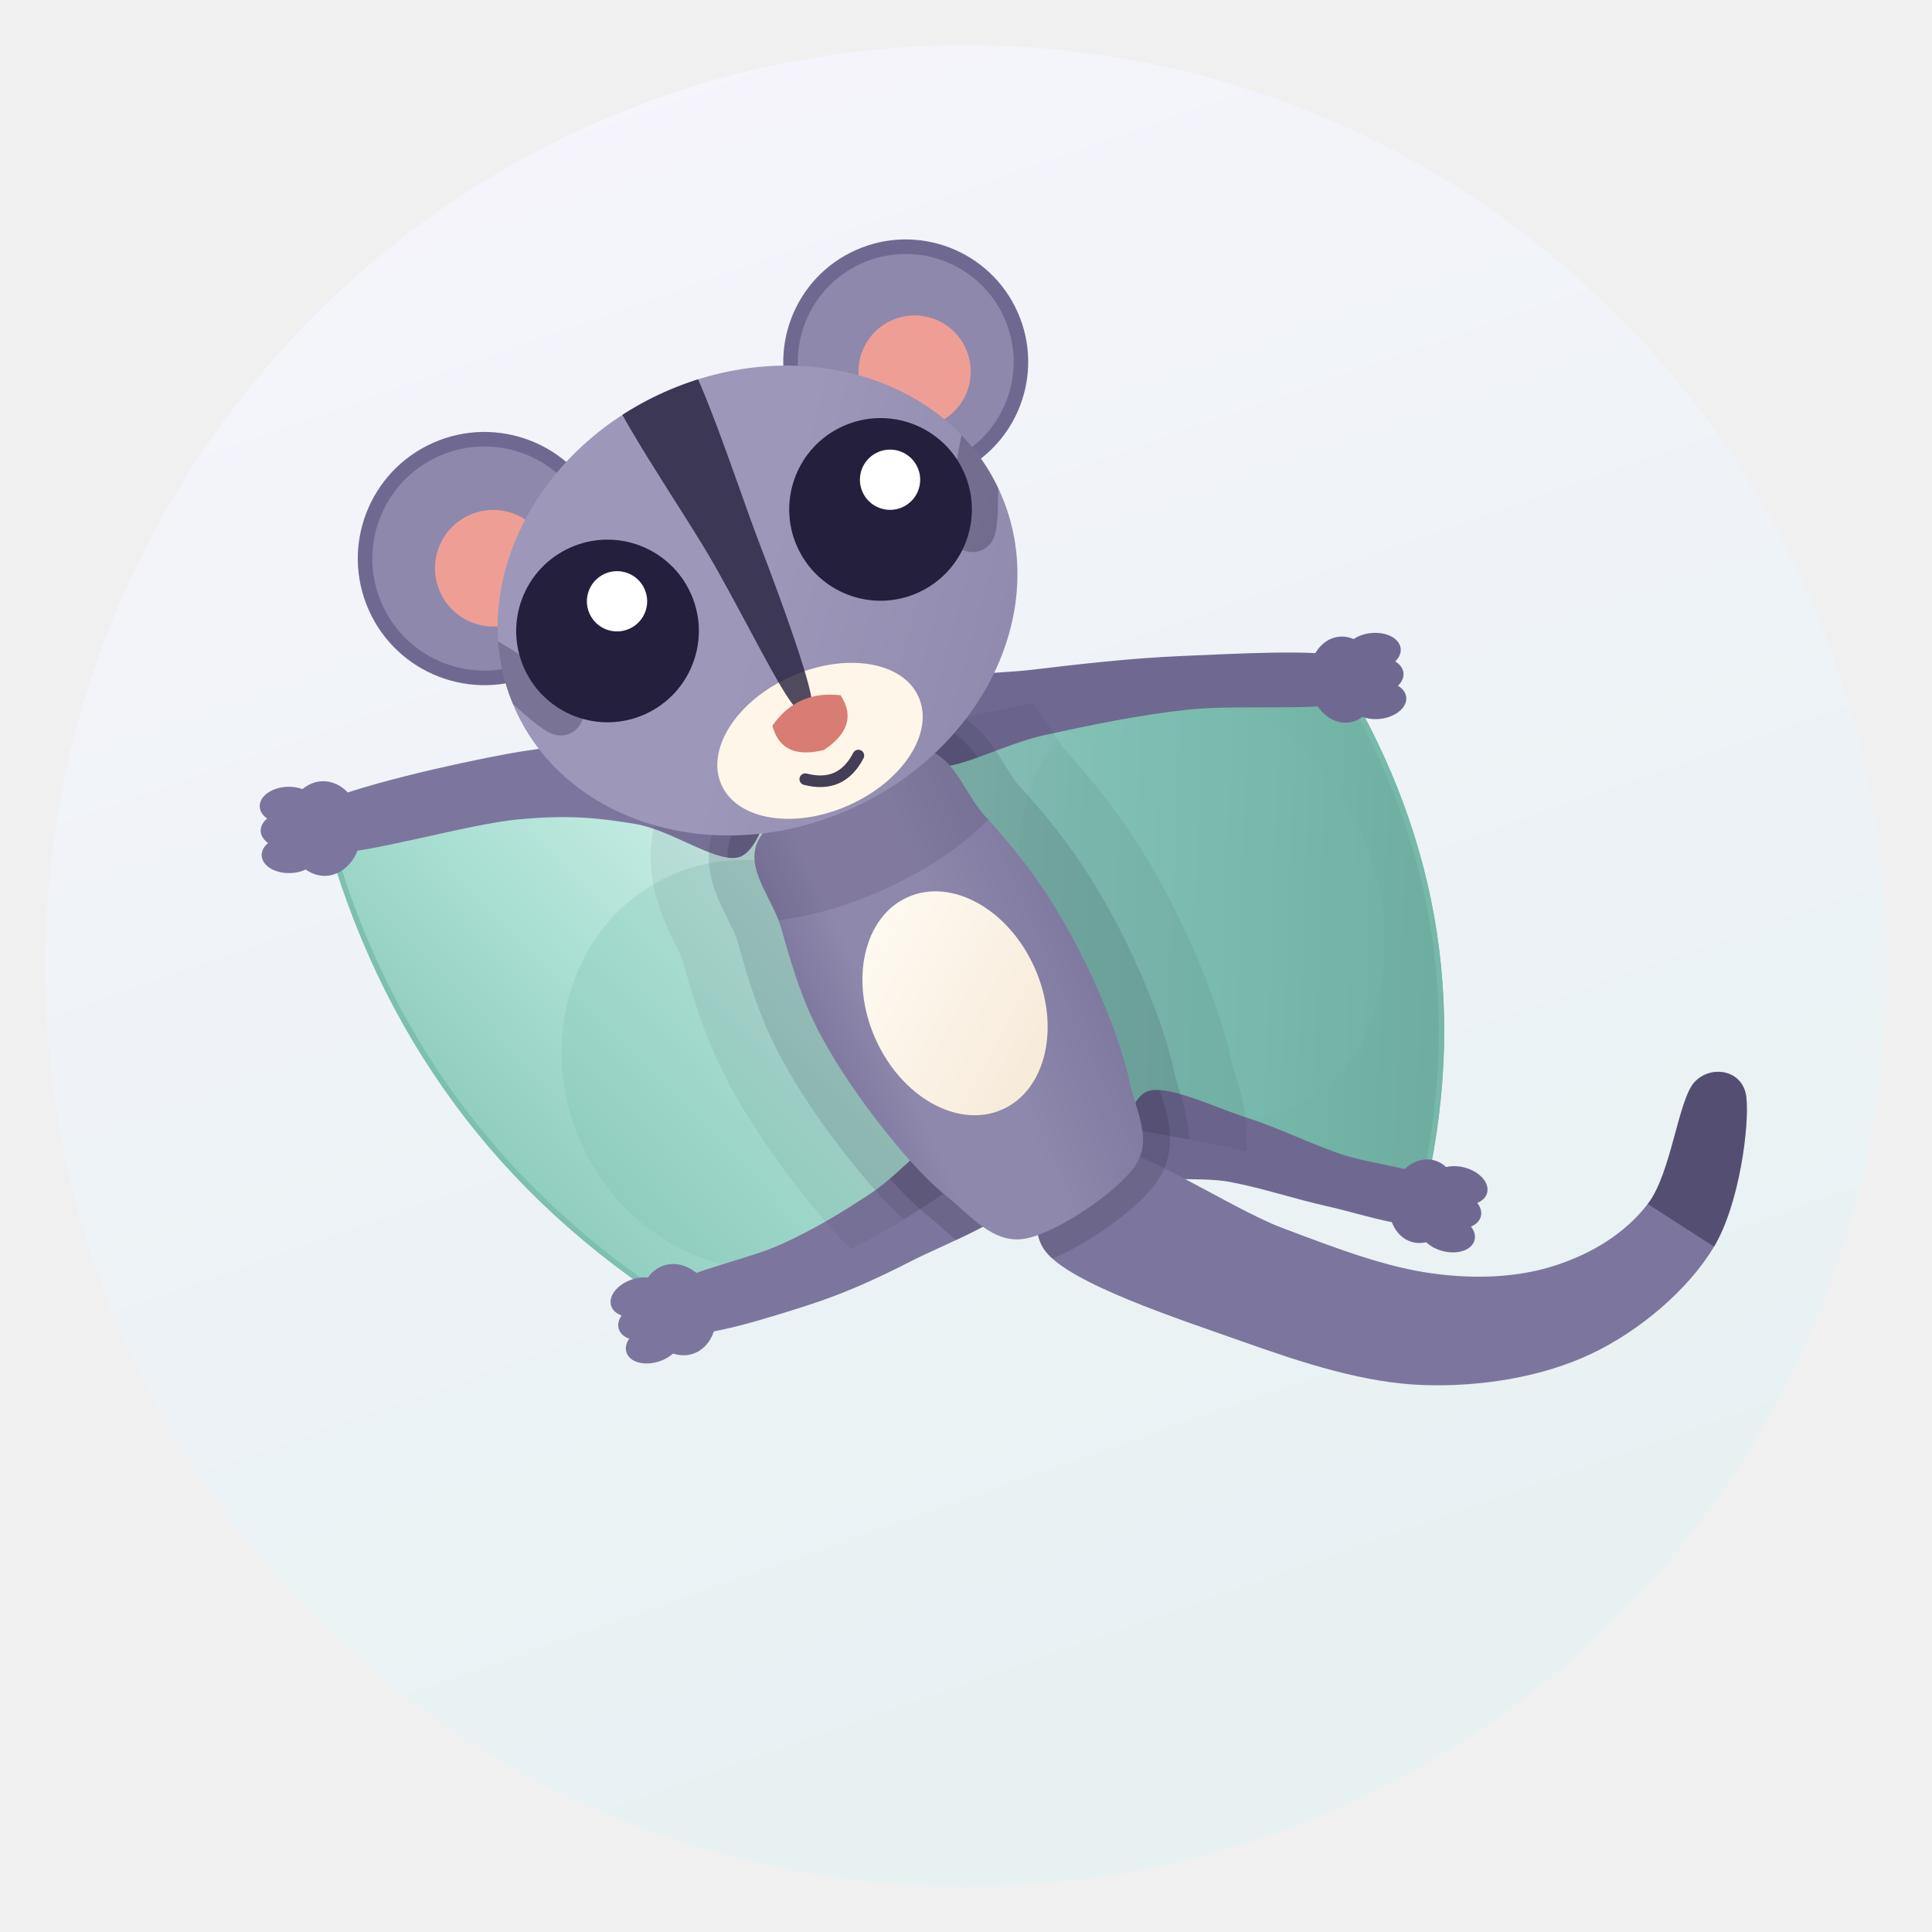
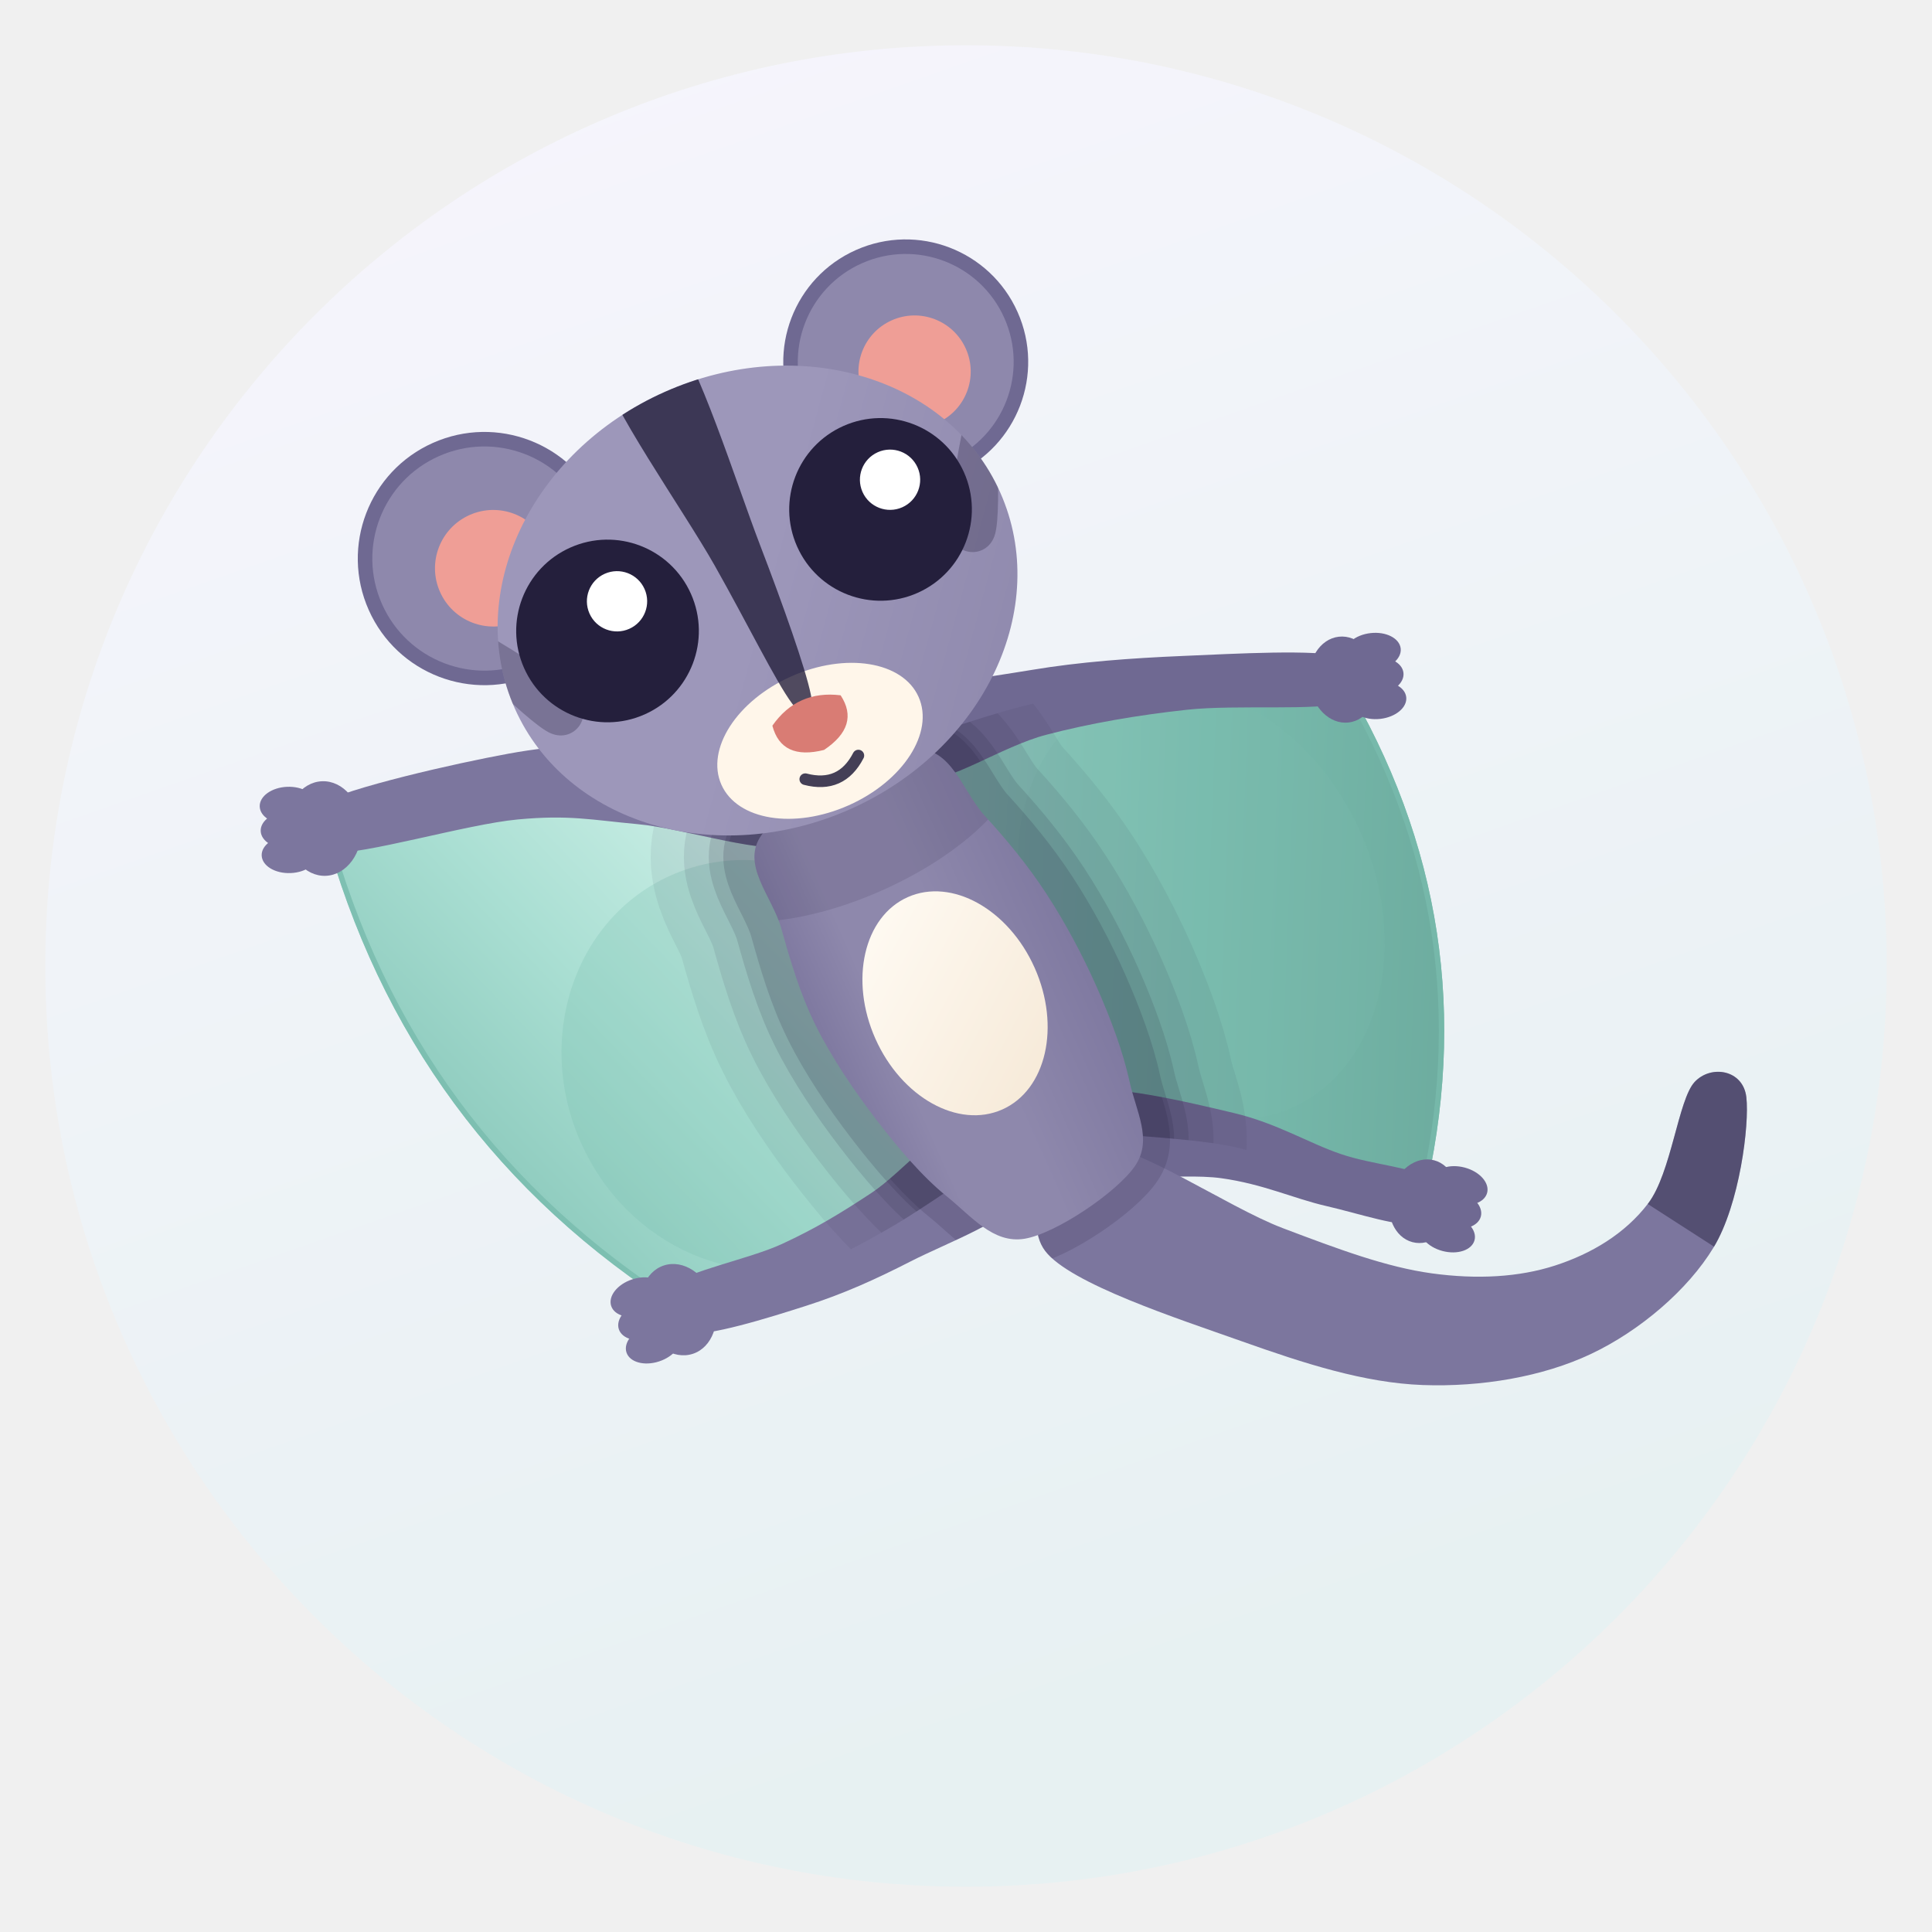
<svg xmlns="http://www.w3.org/2000/svg" width="512" height="512" viewBox="0 0 512 512">
  <defs>
    <linearGradient id="bg" x1="0" y1="0" x2="0.35" y2="1">
      <stop offset="0" stop-color="#F7F5FD" />
      <stop offset="1" stop-color="#E7F1F2" />
    </linearGradient>
    <linearGradient id="gradL" gradientUnits="userSpaceOnUse" x1="238" y1="206" x2="100" y2="256">
      <stop offset="0" stop-color="#D2F2EA" />
      <stop offset="0.42" stop-color="#AADFD3" />
      <stop offset="1" stop-color="#79BCAE" />
    </linearGradient>
    <linearGradient id="gradR" gradientUnits="userSpaceOnUse" x1="272" y1="206" x2="398" y2="268">
      <stop offset="0" stop-color="#8FCABE" />
      <stop offset="0.45" stop-color="#79BCAE" />
      <stop offset="1" stop-color="#6AA89B" />
    </linearGradient>
    <linearGradient id="gradBody" gradientUnits="userSpaceOnUse" x1="218" y1="250" x2="294" y2="250">
      <stop offset="0" stop-color="#7C769E" />
      <stop offset="0.24" stop-color="#8E88AC" />
      <stop offset="0.52" stop-color="#8E88AC" />
      <stop offset="1" stop-color="#7C769E" />
    </linearGradient>
    <linearGradient id="gradLimb" gradientUnits="userSpaceOnUse" x1="120" y1="250" x2="246" y2="250">
      <stop offset="0" stop-color="#9D97BA" />
      <stop offset="0.68" stop-color="#8E88AC" />
      <stop offset="1" stop-color="#7C769E" />
    </linearGradient>
    <linearGradient id="gradHead" gradientUnits="userSpaceOnUse" x1="196" y1="110" x2="304" y2="198">
      <stop offset="0" stop-color="#9D97BA" />
      <stop offset="0.46" stop-color="#9D97BA" />
      <stop offset="1" stop-color="#8E88AC" />
    </linearGradient>
    <linearGradient id="gradTail" gradientUnits="userSpaceOnUse" x1="268" y1="312" x2="404" y2="392">
      <stop offset="0" stop-color="#8E88AC" />
      <stop offset="1" stop-color="#7C769E" />
    </linearGradient>
    <linearGradient id="gradBelly" gradientUnits="userSpaceOnUse" x1="234" y1="230" x2="276" y2="284">
      <stop offset="0" stop-color="#FFFBF4" />
      <stop offset="1" stop-color="#F5E7D4" />
    </linearGradient>
    <clipPath id="clipHead">
      <ellipse cx="250.00" cy="146.00" rx="64.00" ry="55.00" />
    </clipPath>
    <clipPath id="clipBody">
      <path d="M 228.09,197.90 C 220.28,202.29 224.26,212.55 223.11,220.43 C 221.95,228.31 220.81,236.64 221.16,245.18 C 221.51,253.73 223.20,263.28 225.22,271.69 C 227.24,280.11 229.76,288.85 233.26,295.68 C 236.76,302.50 238.80,310.68 246.22,312.63 C 253.64,314.58 271.36,311.42 277.78,307.37 C 284.20,303.32 283.24,295.50 284.74,288.32 C 286.24,281.15 286.76,272.56 286.78,264.31 C 286.80,256.06 286.16,246.94 284.84,238.82 C 283.53,230.69 281.38,223.03 278.89,215.57 C 276.41,208.12 278.38,197.04 269.91,194.10 C 261.45,191.15 235.89,193.51 228.09,197.90 Z" />
    </clipPath>
    <clipPath id="clipAll">
-       <path d="M 228.00,192.00 C 224.33,189.17 214.33,179.83 206.00,175.00 C 197.67,170.17 190.30,166.55 178.00,163.00 C 165.70,159.45 139.85,155.24 132.22,153.69 Q 120.30,230.00 163.08,294.31  C 167.90,294.92 182.85,297.55 192.00,298.00 C 201.15,298.45 208.67,298.00 218.00,297.00 C 227.33,296.00 243.00,292.83 248.00,292.00 L 282.00,300.00 C 285.33,302.33 295.67,309.00 302.00,314.00 C 308.33,319.00 314.06,325.09 320.00,330.00 C 325.94,334.91 334.72,341.20 337.66,343.44 Q 379.53,289.01 371.25,220.84  C 365.38,218.36 347.54,210.14 336.00,206.00 C 324.46,201.86 312.33,198.67 302.00,196.00 C 291.67,193.33 278.67,191.00 274.00,190.00 Z" />
+       <path d="M 240.00,194.00 C 234.33,190.83 216.33,180.17 206.00,175.00 C 195.67,169.83 190.30,166.55 178.00,163.00 C 165.70,159.45 139.85,155.24 132.22,153.69 Q 120.30,230.00 163.08,294.31  C 167.90,294.92 182.85,297.55 192.00,298.00 C 201.15,298.45 208.67,298.00 218.00,297.00 C 227.33,296.00 243.00,292.83 248.00,292.00 L 268.00,294.00 C 273.33,297.00 291.33,306.00 300.00,312.00 C 308.67,318.00 313.72,324.76 320.00,330.00 C 326.28,335.24 334.72,341.20 337.66,343.44 Q 379.53,289.01 371.25,220.84  C 365.38,218.36 347.54,210.14 336.00,206.00 C 324.46,201.86 313.00,198.33 302.00,196.00 C 291.00,193.67 275.33,192.67 270.00,192.00 Z" />
    </clipPath>
    <clipPath id="clipLimbs">
-       <path d="M 234.73,183.30 C 232.97,177.64 219.85,171.45 210.77,166.78 C 201.68,162.12 193.11,158.48 180.22,155.31 C 167.33,152.15 141.61,147.10 133.41,147.81 C 125.21,148.52 123.96,155.75 131.02,159.57 C 138.08,163.38 164.08,166.74 175.78,170.69 C 187.48,174.63 193.65,178.21 201.23,183.22 C 208.82,188.22 215.69,200.69 221.27,200.70 C 226.86,200.72 236.48,188.95 234.73,183.30 Z" />
+       <path d="M 245.37,184.40 C 241.30,178.21 221.11,171.35 210.25,166.50 C 199.39,161.66 193.03,158.43 180.22,155.31 C 167.41,152.20 141.61,147.10 133.41,147.81 C 125.21,148.52 123.96,155.75 131.02,159.57 C 138.08,163.38 163.99,166.70 175.78,170.69 C 187.57,174.67 191.94,178.01 201.75,183.50 C 211.56,188.98 227.36,203.45 234.63,203.60 C 241.90,203.75 249.43,190.58 245.37,184.40 Z" />
      <path d="M 246.19,281.15 C 240.72,278.60 225.95,286.08 216.99,287.55 C 208.02,289.03 201.25,289.88 192.39,290.01 C 183.53,290.14 168.86,286.65 163.84,288.36 C 158.83,290.07 157.70,297.32 162.32,300.26 C 166.95,303.20 182.16,304.96 191.61,305.99 C 201.06,307.02 209.31,306.97 219.01,306.45 C 228.71,305.92 245.28,307.07 249.81,302.85 C 254.34,298.63 251.66,283.70 246.19,281.15 Z" />
-       <path d="M 272.01,199.29 C 276.01,203.13 289.70,201.61 300.00,203.75 C 310.30,205.88 322.29,208.43 333.81,212.12 C 345.33,215.81 362.52,225.30 369.12,225.91 C 375.71,226.51 378.54,220.10 373.39,215.77 C 368.23,211.43 349.76,204.47 338.19,199.88 C 326.63,195.30 314.37,191.45 304.00,188.25 C 293.63,185.06 281.32,178.87 275.99,180.71 C 270.66,182.55 268.01,195.45 272.01,199.29 Z" />
-       <path d="M 276.55,307.78 C 278.15,312.46 290.49,315.74 297.04,320.28 C 303.59,324.82 309.65,330.42 315.86,335.01 C 322.08,339.60 330.14,347.14 334.33,347.81 C 338.52,348.49 342.69,342.87 340.99,339.06 C 339.29,335.26 329.81,330.21 324.14,324.99 C 318.47,319.76 313.07,313.18 306.96,307.72 C 300.84,302.26 292.52,292.21 287.45,292.22 C 282.38,292.23 274.95,303.11 276.55,307.78 Z" />
+       <path d="M 268.82,201.43 C 273.68,204.97 289.51,202.04 300.34,203.83 C 311.17,205.61 322.34,208.44 333.81,212.12 C 345.27,215.80 362.52,225.30 369.12,225.91 C 375.71,226.51 378.54,220.10 373.39,215.77 C 368.23,211.43 349.82,204.48 338.19,199.88 C 326.57,195.28 314.83,191.06 303.66,188.17 C 292.49,185.29 276.98,180.36 271.18,182.57 C 265.37,184.78 263.96,197.88 268.82,201.43 Z" />
+       <path d="M 263.34,302.28 C 267.14,307.76 286.70,313.13 295.45,318.58 C 304.19,324.03 309.35,330.12 315.83,334.99 C 322.31,339.86 330.14,347.14 334.33,347.81 C 338.52,348.49 342.68,342.86 340.99,339.06 C 339.30,335.26 330.24,330.62 324.17,325.01 C 318.09,319.40 313.14,311.97 304.55,305.42 C 295.97,298.87 279.53,286.24 272.66,285.72 C 265.79,285.20 259.54,296.80 263.34,302.28 Z" />
      <path d="M 249.57,317.34 C 251.81,326.96 272.24,345.32 283.91,356.41 C 295.57,367.50 306.91,377.67 319.54,383.85 C 332.16,390.03 346.73,393.80 359.65,393.49 C 372.57,393.19 387.18,388.92 397.06,382.04 C 406.95,375.16 416.97,358.57 418.96,352.20 C 420.96,345.83 414.38,341.51 409.04,343.80 C 403.70,346.10 395.05,361.51 386.94,365.96 C 378.82,370.41 369.43,371.47 360.35,370.51 C 351.27,369.54 341.84,365.97 332.46,360.15 C 323.09,354.33 314.43,345.84 304.09,335.59 C 293.76,325.34 279.52,301.71 270.43,298.66 C 261.35,295.62 247.32,307.71 249.57,317.34 Z" />
    </clipPath>
    <clipPath id="clipL">
-       <path d="M 228.00,192.00 C 224.33,189.17 214.33,179.83 206.00,175.00 C 197.67,170.17 190.30,166.55 178.00,163.00 C 165.70,159.45 139.85,155.24 132.22,153.69 Q 120.30,230.00 163.08,294.31  C 167.90,294.92 182.85,297.55 192.00,298.00 C 201.15,298.45 208.67,298.00 218.00,297.00 C 227.33,296.00 243.00,292.83 248.00,292.00 Z" />
+       <path d="M 240.00,194.00 C 234.33,190.83 216.33,180.17 206.00,175.00 C 195.67,169.83 190.30,166.55 178.00,163.00 C 165.70,159.45 139.85,155.24 132.22,153.69 Q 120.30,230.00 163.08,294.31  C 167.90,294.92 182.85,297.55 192.00,298.00 C 201.15,298.45 208.67,298.00 218.00,297.00 C 227.33,296.00 243.00,292.83 248.00,292.00 Z" />
    </clipPath>
    <clipPath id="clipR">
-       <path d="M 274.00,190.00 C 278.67,191.00 291.67,193.33 302.00,196.00 C 312.33,198.67 324.46,201.86 336.00,206.00 C 347.54,210.14 365.38,218.36 371.25,220.84 Q 379.53,289.01 337.66,343.44  C 334.72,341.20 325.94,334.91 320.00,330.00 C 314.06,325.09 308.33,319.00 302.00,314.00 C 295.67,309.00 285.33,302.33 282.00,300.00 Z" />
+       <path d="M 270.00,192.00 C 275.33,192.67 291.00,193.67 302.00,196.00 C 313.00,198.33 324.46,201.86 336.00,206.00 C 347.54,210.14 365.38,218.36 371.25,220.84 Q 379.53,289.01 337.66,343.44  C 334.72,341.20 326.28,335.24 320.00,330.00 C 313.72,324.76 308.67,318.00 300.00,312.00 C 291.33,306.00 273.33,297.00 268.00,294.00 Z" />
    </clipPath>
    <clipPath id="clipTip">
      <path d="M 775.45,959.63 L 8.55,-211.63 L 1179.82,-978.53 L 1946.72,192.73 Z" />
    </clipPath>
  </defs>
  <circle cx="256.00" cy="256.00" r="244" fill="url(#bg)" />
  <g transform="translate(256.00 256.00) scale(1.1) translate(-256.00 -256.00) translate(0 10) rotate(-24.0 256.00 256.00)">
-     <path d="M 228.00,192.00 C 224.33,189.17 214.33,179.83 206.00,175.00 C 197.67,170.17 190.30,166.55 178.00,163.00 C 165.70,159.45 139.85,155.24 132.22,153.69 Q 120.30,230.00 163.08,294.31  C 167.90,294.92 182.85,297.55 192.00,298.00 C 201.15,298.45 208.67,298.00 218.00,297.00 C 227.33,296.00 243.00,292.83 248.00,292.00 L 282.00,300.00 C 285.33,302.33 295.67,309.00 302.00,314.00 C 308.33,319.00 314.06,325.09 320.00,330.00 C 325.94,334.91 334.72,341.20 337.66,343.44 Q 379.53,289.01 371.25,220.84  C 365.38,218.36 347.54,210.14 336.00,206.00 C 324.46,201.86 312.33,198.67 302.00,196.00 C 291.67,193.33 278.67,191.00 274.00,190.00 Z" fill="url(#gradL)" />
-     <path d="M 274.00,190.00 C 278.67,191.00 291.67,193.33 302.00,196.00 C 312.33,198.67 324.46,201.86 336.00,206.00 C 347.54,210.14 365.38,218.36 371.25,220.84 Q 379.53,289.01 337.66,343.44  C 334.72,341.20 325.94,334.91 320.00,330.00 C 314.06,325.09 308.33,319.00 302.00,314.00 C 295.67,309.00 285.33,302.33 282.00,300.00 Z" fill="url(#gradR)" />
+     <path d="M 240.00,194.00 C 234.33,190.83 216.33,180.17 206.00,175.00 C 195.67,169.83 190.30,166.55 178.00,163.00 C 165.70,159.45 139.85,155.24 132.22,153.69 Q 120.30,230.00 163.08,294.31  C 167.90,294.92 182.85,297.55 192.00,298.00 C 201.15,298.45 208.67,298.00 218.00,297.00 C 227.33,296.00 243.00,292.83 248.00,292.00 L 268.00,294.00 C 273.33,297.00 291.33,306.00 300.00,312.00 C 308.67,318.00 313.72,324.76 320.00,330.00 C 326.28,335.24 334.72,341.20 337.66,343.44 Q 379.53,289.01 371.25,220.84  C 365.38,218.36 347.54,210.14 336.00,206.00 C 324.46,201.86 313.00,198.33 302.00,196.00 C 291.00,193.67 275.33,192.67 270.00,192.00 Z" fill="url(#gradL)" />
+     <path d="M 270.00,192.00 C 275.33,192.67 291.00,193.67 302.00,196.00 C 313.00,198.33 324.46,201.86 336.00,206.00 C 347.54,210.14 365.38,218.36 371.25,220.84 Q 379.53,289.01 337.66,343.44  C 334.72,341.20 326.28,335.24 320.00,330.00 C 313.72,324.76 308.67,318.00 300.00,312.00 C 291.33,306.00 273.33,297.00 268.00,294.00 Z" fill="url(#gradR)" />
    <ellipse cx="318" cy="256" rx="42" ry="54" fill="#79BCAE" opacity="0.22" clip-path="url(#clipR)" />
    <path d="M 371.25,220.84 Q 379.53,289.01 337.66,343.44 " fill="none" stroke="#79BCAE" stroke-opacity="0.7" stroke-width="2.6" stroke-linecap="round" clip-path="url(#clipR)" />
    <ellipse cx="204" cy="248" rx="46" ry="50" fill="#79BCAE" opacity="0.26" clip-path="url(#clipL)" />
    <path d="M 132.22,153.69 Q 120.30,230.00 163.08,294.31 " fill="none" stroke="#79BCAE" stroke-opacity="0.85" stroke-width="2.6" stroke-linecap="round" clip-path="url(#clipL)" />
-     <path d="M 272.01,199.29 C 276.01,203.13 289.70,201.61 300.00,203.75 C 310.30,205.88 322.29,208.43 333.81,212.12 C 345.33,215.81 362.52,225.30 369.12,225.91 C 375.71,226.51 378.54,220.10 373.39,215.77 C 368.23,211.43 349.76,204.47 338.19,199.88 C 326.63,195.30 314.37,191.45 304.00,188.25 C 293.63,185.06 281.32,178.87 275.99,180.71 C 270.66,182.55 268.01,195.45 272.01,199.29 Z" fill="#6F6992" />
-     <path d="M 276.55,307.78 C 278.15,312.46 290.49,315.74 297.04,320.28 C 303.59,324.82 309.65,330.42 315.86,335.01 C 322.08,339.60 330.14,347.14 334.33,347.81 C 338.52,348.49 342.69,342.87 340.99,339.06 C 339.29,335.26 329.81,330.21 324.14,324.99 C 318.47,319.76 313.07,313.18 306.96,307.72 C 300.84,302.26 292.52,292.21 287.45,292.22 C 282.38,292.23 274.95,303.11 276.55,307.78 Z" fill="#6F6992" />
+     <path d="M 268.82,201.43 C 273.68,204.97 289.51,202.04 300.34,203.83 C 311.17,205.61 322.34,208.44 333.81,212.12 C 345.27,215.80 362.52,225.30 369.12,225.91 C 375.71,226.51 378.54,220.10 373.39,215.77 C 368.23,211.43 349.82,204.48 338.19,199.88 C 326.57,195.28 314.83,191.06 303.66,188.17 C 292.49,185.29 276.98,180.36 271.18,182.57 C 265.37,184.78 263.96,197.88 268.82,201.43 Z" fill="#6F6992" />
+     <path d="M 263.34,302.28 C 267.14,307.76 286.70,313.13 295.45,318.58 C 304.19,324.03 309.35,330.12 315.83,334.99 C 322.31,339.86 330.14,347.14 334.33,347.81 C 338.52,348.49 342.68,342.86 340.99,339.06 C 339.30,335.26 330.24,330.62 324.17,325.01 C 318.09,319.40 313.14,311.97 304.55,305.42 C 295.97,298.87 279.53,286.24 272.66,285.72 C 265.79,285.20 259.54,296.80 263.34,302.28 Z" fill="#6F6992" />
    <g transform="rotate(107.5 371.25 220.84)">
      <ellipse cx="365.35" cy="213.14" rx="4.5" ry="6.8" fill="#6F6992" />
      <ellipse cx="371.25" cy="213.14" rx="4.5" ry="6.8" fill="#6F6992" />
      <ellipse cx="377.15" cy="213.14" rx="4.5" ry="6.8" fill="#6F6992" />
      <ellipse cx="371.25" cy="220.84" rx="10.40" ry="8.30" fill="#6F6992" />
    </g>
    <g transform="rotate(128.9 337.66 343.44)">
      <ellipse cx="331.76" cy="335.89" rx="4.5" ry="6.8" fill="#6F6992" />
      <ellipse cx="337.66" cy="335.89" rx="4.5" ry="6.8" fill="#6F6992" />
      <ellipse cx="343.56" cy="335.89" rx="4.5" ry="6.8" fill="#6F6992" />
      <ellipse cx="337.66" cy="343.44" rx="10.20" ry="8.10" fill="#6F6992" />
    </g>
    <path d="M 249.57,317.34 C 251.81,326.96 272.24,345.32 283.91,356.41 C 295.57,367.50 306.91,377.67 319.54,383.85 C 332.16,390.03 346.73,393.80 359.65,393.49 C 372.57,393.19 387.18,388.92 397.06,382.04 C 406.95,375.16 416.97,358.57 418.96,352.20 C 420.96,345.83 414.38,341.51 409.04,343.80 C 403.70,346.10 395.05,361.51 386.94,365.96 C 378.82,370.41 369.43,371.47 360.35,370.51 C 351.27,369.54 341.84,365.97 332.46,360.15 C 323.09,354.33 314.43,345.84 304.09,335.59 C 293.76,325.34 279.52,301.71 270.43,298.66 C 261.35,295.62 247.32,307.71 249.57,317.34 Z" fill="#7C769E" />
    <path d="M 249.57,317.34 C 251.81,326.96 272.24,345.32 283.91,356.41 C 295.57,367.50 306.91,377.67 319.54,383.85 C 332.16,390.03 346.73,393.80 359.65,393.49 C 372.57,393.19 387.18,388.92 397.06,382.04 C 406.95,375.16 416.97,358.57 418.96,352.20 C 420.96,345.83 414.38,341.51 409.04,343.80 C 403.70,346.10 395.05,361.51 386.94,365.96 C 378.82,370.41 369.43,371.47 360.35,370.51 C 351.27,369.54 341.84,365.97 332.46,360.15 C 323.09,354.33 314.43,345.84 304.09,335.59 C 293.76,325.34 279.52,301.71 270.43,298.66 C 261.35,295.62 247.32,307.71 249.57,317.34 Z" fill="#241F3C" opacity="0.45" clip-path="url(#clipTip)" />
-     <path d="M 234.73,183.30 C 232.97,177.64 219.85,171.45 210.77,166.78 C 201.68,162.12 193.11,158.48 180.22,155.31 C 167.33,152.15 141.61,147.10 133.41,147.81 C 125.21,148.52 123.96,155.75 131.02,159.57 C 138.08,163.38 164.08,166.74 175.78,170.69 C 187.48,174.63 193.65,178.21 201.23,183.22 C 208.82,188.22 215.69,200.69 221.27,200.70 C 226.86,200.72 236.48,188.95 234.73,183.30 Z" fill="#7C769E" />
+     <path d="M 245.37,184.40 C 241.30,178.21 221.11,171.35 210.25,166.50 C 199.39,161.66 193.03,158.43 180.22,155.31 C 167.41,152.20 141.61,147.10 133.41,147.81 C 125.21,148.52 123.96,155.75 131.02,159.57 C 138.08,163.38 163.99,166.70 175.78,170.69 C 187.57,174.67 191.94,178.01 201.75,183.50 C 211.56,188.98 227.36,203.45 234.63,203.60 C 241.90,203.75 249.43,190.58 245.37,184.40 Z" fill="#7C769E" />
    <path d="M 246.19,281.15 C 240.72,278.60 225.95,286.08 216.99,287.55 C 208.02,289.03 201.25,289.88 192.39,290.01 C 183.53,290.14 168.86,286.65 163.84,288.36 C 158.83,290.07 157.70,297.32 162.32,300.26 C 166.95,303.20 182.16,304.96 191.61,305.99 C 201.06,307.02 209.31,306.97 219.01,306.45 C 228.71,305.92 245.28,307.07 249.81,302.85 C 254.34,298.63 251.66,283.70 246.19,281.15 Z" fill="#7C769E" />
    <g transform="rotate(-68.3 132.22 153.69)">
      <ellipse cx="126.32" cy="145.25" rx="4.5" ry="6.8" fill="#7C769E" />
      <ellipse cx="132.22" cy="145.25" rx="4.5" ry="6.8" fill="#7C769E" />
      <ellipse cx="138.12" cy="145.25" rx="4.5" ry="6.8" fill="#7C769E" />
      <ellipse cx="132.22" cy="153.69" rx="11.40" ry="9.10" fill="#7C769E" />
    </g>
    <g transform="rotate(-84.2 163.08 294.31)">
      <ellipse cx="157.18" cy="286.02" rx="4.5" ry="6.8" fill="#7C769E" />
      <ellipse cx="163.08" cy="286.02" rx="4.5" ry="6.8" fill="#7C769E" />
      <ellipse cx="168.98" cy="286.02" rx="4.5" ry="6.8" fill="#7C769E" />
      <ellipse cx="163.08" cy="294.31" rx="11.20" ry="8.90" fill="#7C769E" />
    </g>
    <path d="M 228.09,197.90 C 220.28,202.29 224.26,212.55 223.11,220.43 C 221.95,228.31 220.81,236.64 221.16,245.18 C 221.51,253.73 223.20,263.28 225.22,271.69 C 227.24,280.11 229.76,288.85 233.26,295.68 C 236.76,302.50 238.80,310.68 246.22,312.63 C 253.64,314.58 271.36,311.42 277.78,307.37 C 284.20,303.32 283.24,295.50 284.74,288.32 C 286.24,281.15 286.76,272.56 286.78,264.31 C 286.80,256.06 286.16,246.94 284.84,238.82 C 283.53,230.69 281.38,223.03 278.89,215.57 C 276.41,208.12 278.38,197.04 269.91,194.10 C 261.45,191.15 235.89,193.51 228.09,197.90 Z" fill="none" stroke="#241F3C" stroke-opacity="0.07" stroke-width="50" clip-path="url(#clipAll)" />
    <path d="M 228.09,197.90 C 220.28,202.29 224.26,212.55 223.11,220.43 C 221.95,228.31 220.81,236.64 221.16,245.18 C 221.51,253.73 223.20,263.28 225.22,271.69 C 227.24,280.11 229.76,288.85 233.26,295.68 C 236.76,302.50 238.80,310.68 246.22,312.63 C 253.64,314.58 271.36,311.42 277.78,307.37 C 284.20,303.32 283.24,295.50 284.74,288.32 C 286.24,281.15 286.76,272.56 286.78,264.31 C 286.80,256.06 286.16,246.94 284.84,238.82 C 283.53,230.69 281.38,223.03 278.89,215.57 C 276.41,208.12 278.38,197.04 269.91,194.10 C 261.45,191.15 235.89,193.51 228.09,197.90 Z" fill="none" stroke="#241F3C" stroke-opacity="0.13" stroke-width="22" clip-path="url(#clipAll)" />
-     <path d="M 228.09,197.90 C 220.28,202.29 224.26,212.55 223.11,220.43 C 221.95,228.31 220.81,236.64 221.16,245.18 C 221.51,253.73 223.20,263.28 225.22,271.69 C 227.24,280.11 229.76,288.85 233.26,295.68 C 236.76,302.50 238.80,310.68 246.22,312.63 C 253.64,314.58 271.36,311.42 277.78,307.37 C 284.20,303.32 283.24,295.50 284.74,288.32 C 286.24,281.15 286.76,272.56 286.78,264.31 C 286.80,256.06 286.16,246.94 284.84,238.82 C 283.53,230.69 281.38,223.03 278.89,215.57 C 276.41,208.12 278.38,197.04 269.91,194.10 C 261.45,191.15 235.89,193.51 228.09,197.90 Z" fill="none" stroke="#241F3C" stroke-opacity="0.18" stroke-width="13" clip-path="url(#clipLimbs)" />
+     <path d="M 228.09,197.90 C 220.28,202.29 224.26,212.55 223.11,220.43 C 221.95,228.31 220.81,236.64 221.16,245.18 C 221.51,253.73 223.20,263.28 225.22,271.69 C 227.24,280.11 229.76,288.85 233.26,295.68 C 236.76,302.50 238.80,310.68 246.22,312.63 C 253.64,314.58 271.36,311.42 277.78,307.37 C 284.20,303.32 283.24,295.50 284.74,288.32 C 286.24,281.15 286.76,272.56 286.78,264.31 C 286.80,256.06 286.16,246.94 284.84,238.82 C 283.53,230.69 281.38,223.03 278.89,215.57 C 276.41,208.12 278.38,197.04 269.91,194.10 C 261.45,191.15 235.89,193.51 228.09,197.90 Z" fill="none" stroke="#241F3C" stroke-opacity="0.09" stroke-width="34" clip-path="url(#clipAll)" />
+     <path d="M 228.09,197.90 C 220.28,202.29 224.26,212.55 223.11,220.43 C 221.95,228.31 220.81,236.64 221.16,245.18 C 221.51,253.73 223.20,263.28 225.22,271.69 C 227.24,280.11 229.76,288.85 233.26,295.68 C 236.76,302.50 238.80,310.68 246.22,312.63 C 253.64,314.58 271.36,311.42 277.78,307.37 C 284.20,303.32 283.24,295.50 284.74,288.32 C 286.24,281.15 286.76,272.56 286.78,264.31 C 286.80,256.06 286.16,246.94 284.84,238.82 C 283.53,230.69 281.38,223.03 278.89,215.57 C 276.41,208.12 278.38,197.04 269.91,194.10 C 261.45,191.15 235.89,193.51 228.09,197.90 Z" fill="none" stroke="#241F3C" stroke-opacity="0.16" stroke-width="15" clip-path="url(#clipAll)" />
+     <path d="M 228.09,197.90 C 220.28,202.29 224.26,212.55 223.11,220.43 C 221.95,228.31 220.81,236.64 221.16,245.18 C 221.51,253.73 223.20,263.28 225.22,271.69 C 227.24,280.11 229.76,288.85 233.26,295.68 C 236.76,302.50 238.80,310.68 246.22,312.63 C 253.64,314.58 271.36,311.42 277.78,307.37 C 284.20,303.32 283.24,295.50 284.74,288.32 C 286.24,281.15 286.76,272.56 286.78,264.31 C 286.80,256.06 286.16,246.94 284.84,238.82 C 283.53,230.69 281.38,223.03 278.89,215.57 C 276.41,208.12 278.38,197.04 269.91,194.10 C 261.45,191.15 235.89,193.51 228.09,197.90 Z" fill="none" stroke="#241F3C" stroke-opacity="0.16" stroke-width="13" clip-path="url(#clipLimbs)" />
    <path d="M 228.09,197.90 C 220.28,202.29 224.26,212.55 223.11,220.43 C 221.95,228.31 220.81,236.64 221.16,245.18 C 221.51,253.73 223.20,263.28 225.22,271.69 C 227.24,280.11 229.76,288.85 233.26,295.68 C 236.76,302.50 238.80,310.68 246.22,312.63 C 253.64,314.58 271.36,311.42 277.78,307.37 C 284.20,303.32 283.24,295.50 284.74,288.32 C 286.24,281.15 286.76,272.56 286.78,264.31 C 286.80,256.06 286.16,246.94 284.84,238.82 C 283.53,230.69 281.38,223.03 278.89,215.57 C 276.41,208.12 278.38,197.04 269.91,194.10 C 261.45,191.15 235.89,193.51 228.09,197.90 Z" fill="url(#gradBody)" />
    <ellipse cx="254" cy="254" rx="21" ry="28" fill="url(#gradBelly)" clip-path="url(#clipBody)" />
    <ellipse cx="249" cy="203" rx="44" ry="19" fill="#241F3C" opacity="0.13" clip-path="url(#clipBody)" />
    <circle cx="194.00" cy="110.00" r="30.50" fill="#6F6992" />
    <circle cx="194.00" cy="110.00" r="27.00" fill="#8E88AC" />
    <circle cx="195.00" cy="113.00" r="14.04" fill="#EF9E96" />
    <circle cx="306.00" cy="108.00" r="29.50" fill="#6F6992" />
    <circle cx="306.00" cy="108.00" r="26.00" fill="#8E88AC" />
    <circle cx="307.00" cy="111.00" r="13.52" fill="#EF9E96" />
    <ellipse cx="250.00" cy="146.00" rx="64.00" ry="55.00" fill="url(#gradHead)" />
    <path d="M 200.86,149.43 C 198.97,143.18 183.87,122.15 179.77,117.06 C 175.66,111.98 174.34,112.68 176.23,118.94 C 178.13,125.19 187.03,149.49 191.14,154.57 C 195.24,159.66 202.76,155.68 200.86,149.43 Z" fill="#241F3C" opacity="0.3" clip-path="url(#clipHead)" />
    <path d="M 308.86,154.57 C 312.97,149.49 321.87,125.19 323.77,118.94 C 325.66,112.68 324.34,111.98 320.23,117.06 C 316.13,122.15 301.03,143.18 299.14,149.43 C 297.24,155.68 304.76,159.66 308.86,154.57 Z" fill="#241F3C" opacity="0.3" clip-path="url(#clipHead)" />
    <ellipse cx="250" cy="183" rx="26" ry="17" fill="#FFF6EA" />
    <path d="M 252.50,172.00 C 253.92,165.65 255.17,149.60 256.00,133.87 C 256.83,118.15 260.41,86.92 257.49,77.66 C 254.58,68.41 240.75,68.93 238.51,78.34 C 236.26,87.75 242.50,118.52 244.00,134.13 C 245.50,149.74 246.08,165.69 247.50,172.00 C 248.92,178.31 251.08,178.35 252.50,172.00 Z" fill="#241F3C" opacity="0.8" clip-path="url(#clipHead)" />
    <circle cx="214.00" cy="138.00" r="22.00" fill="#241F3C" />
    <circle cx="219.00" cy="132.40" r="7.26" fill="#FFFFFF" />
    <circle cx="286.00" cy="138.00" r="22.00" fill="#241F3C" />
    <circle cx="291.00" cy="132.40" r="7.26" fill="#FFFFFF" />
    <path d="M 241,175 q 9,-5.4 18,0 q 1.4,8.6 -9,10.4 q -10.4,-1.8 -9,-10.4 Z" fill="#D97C74" />
    <path d="M 243,190 q 7,5.6 14,0" fill="none" stroke="#241F3C" stroke-width="2.8" stroke-linecap="round" stroke-opacity="0.85" />
  </g>
</svg>
